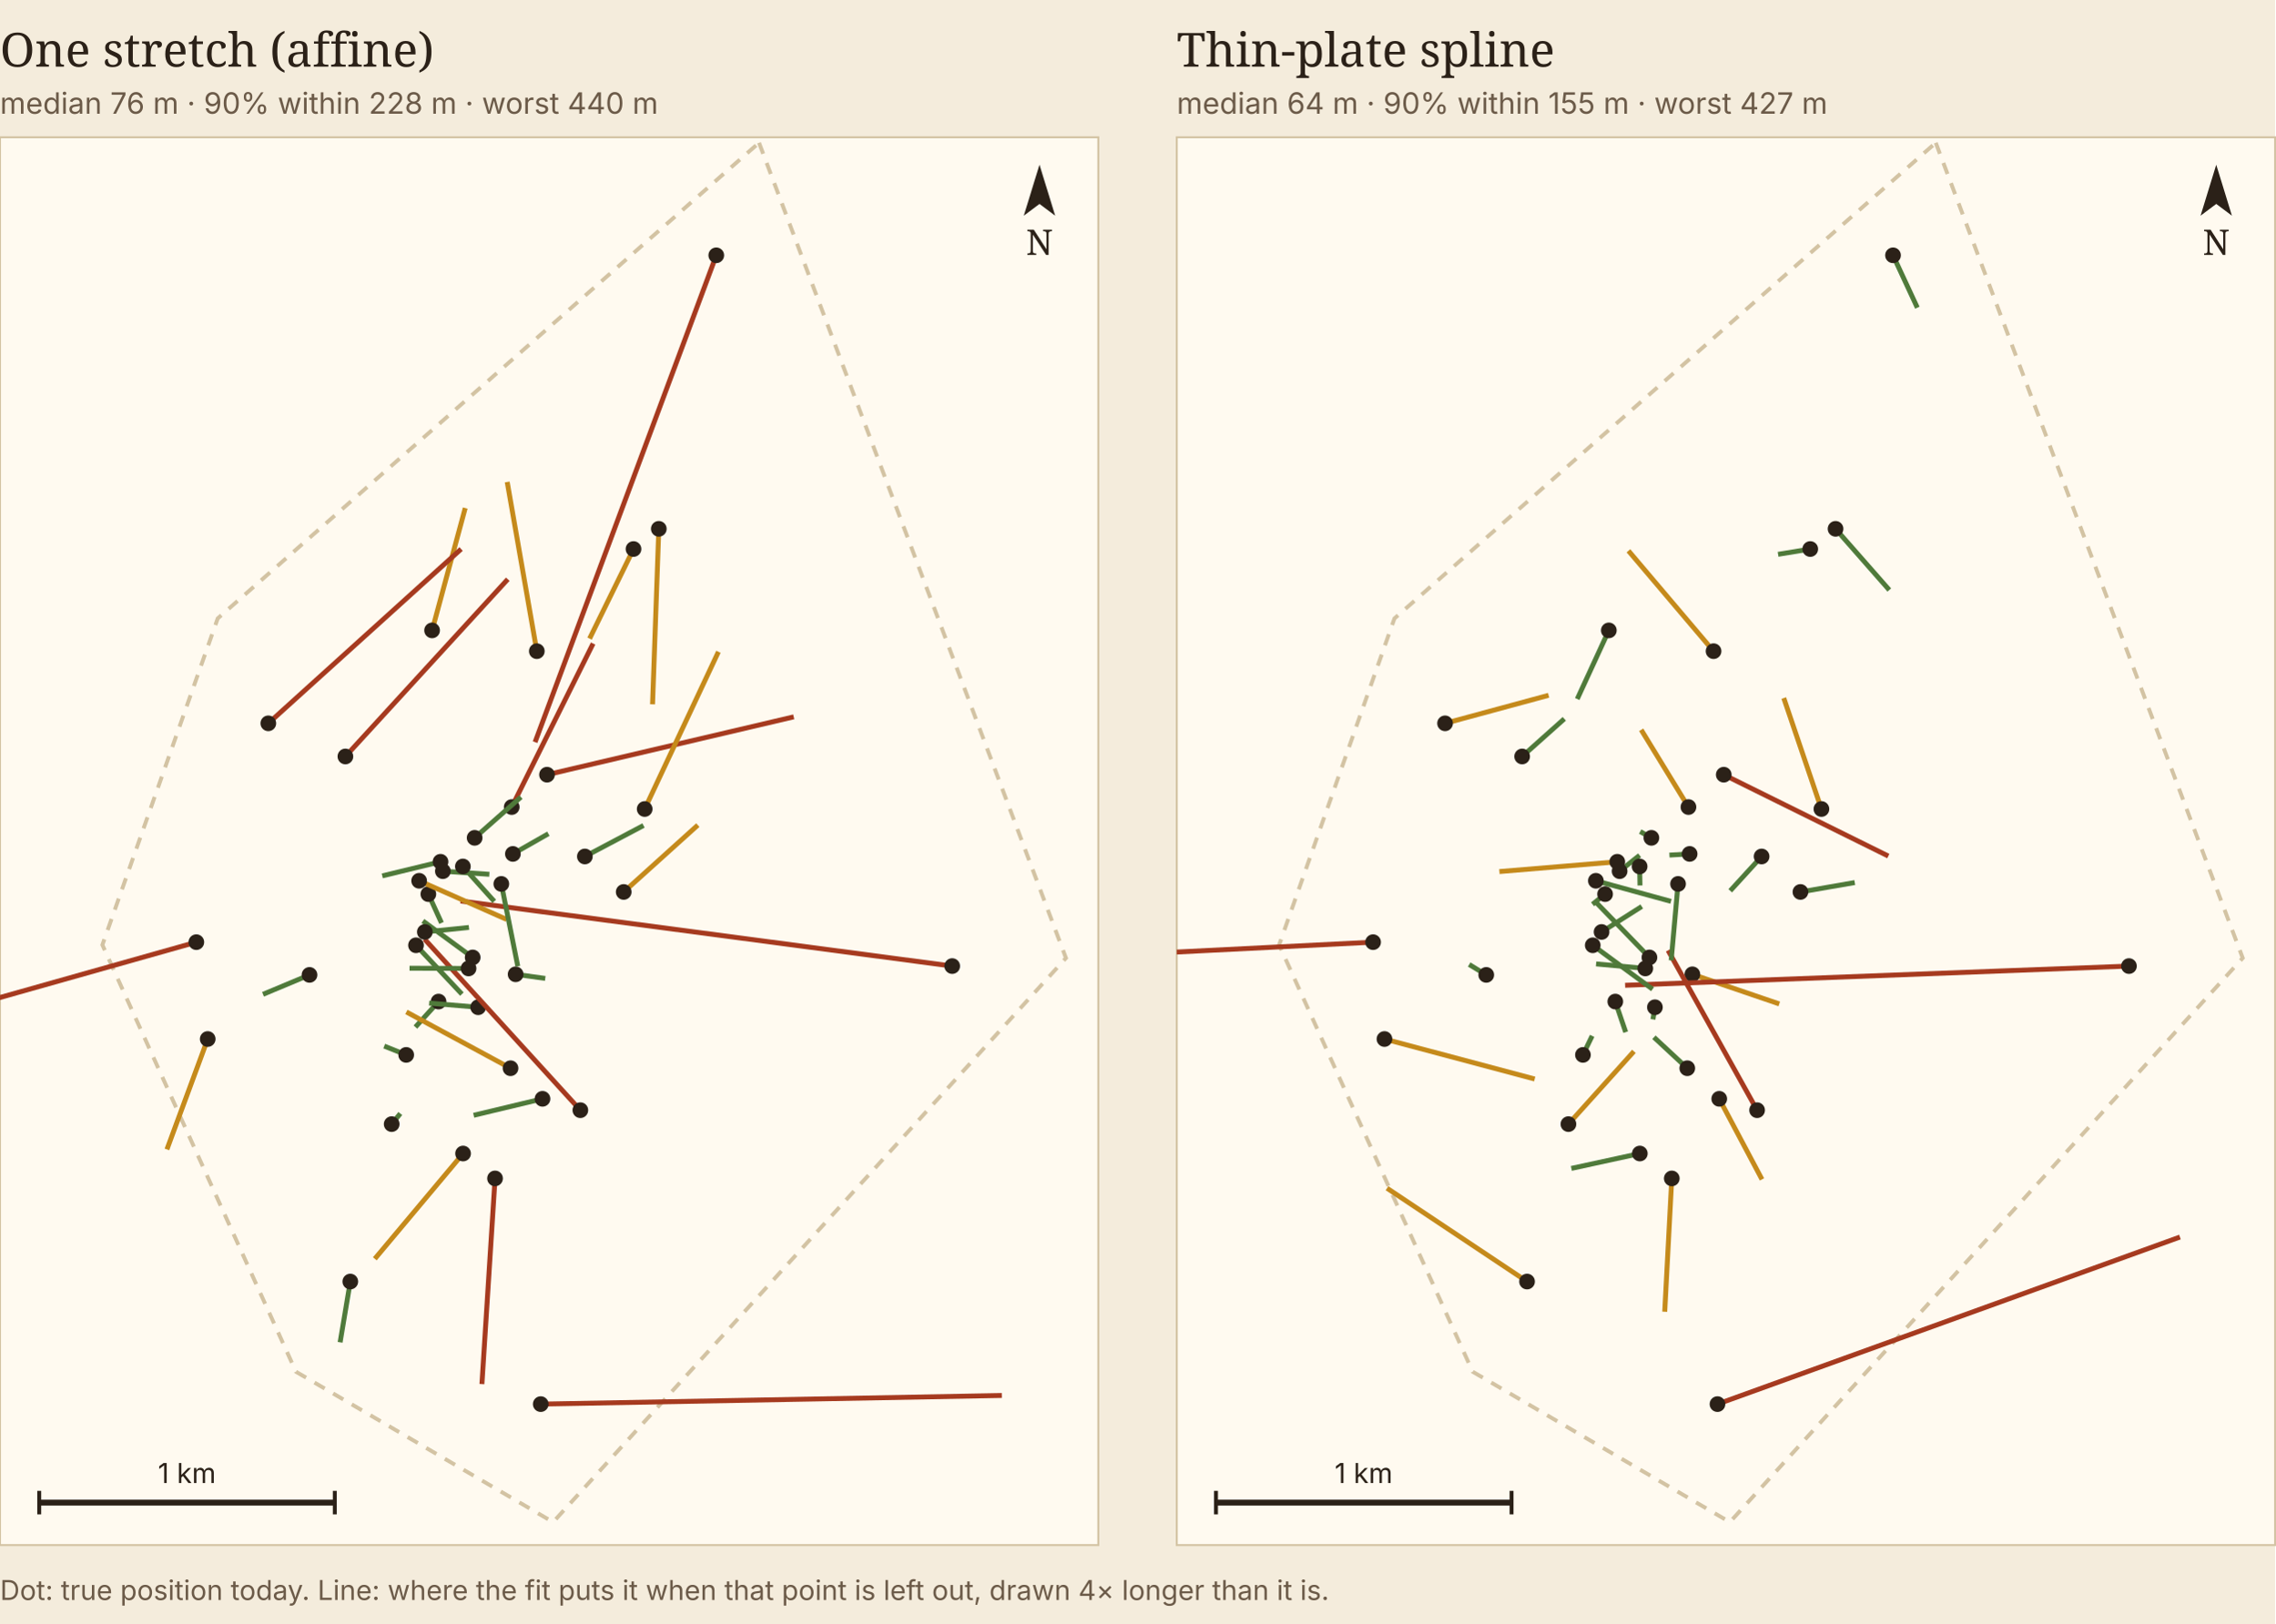
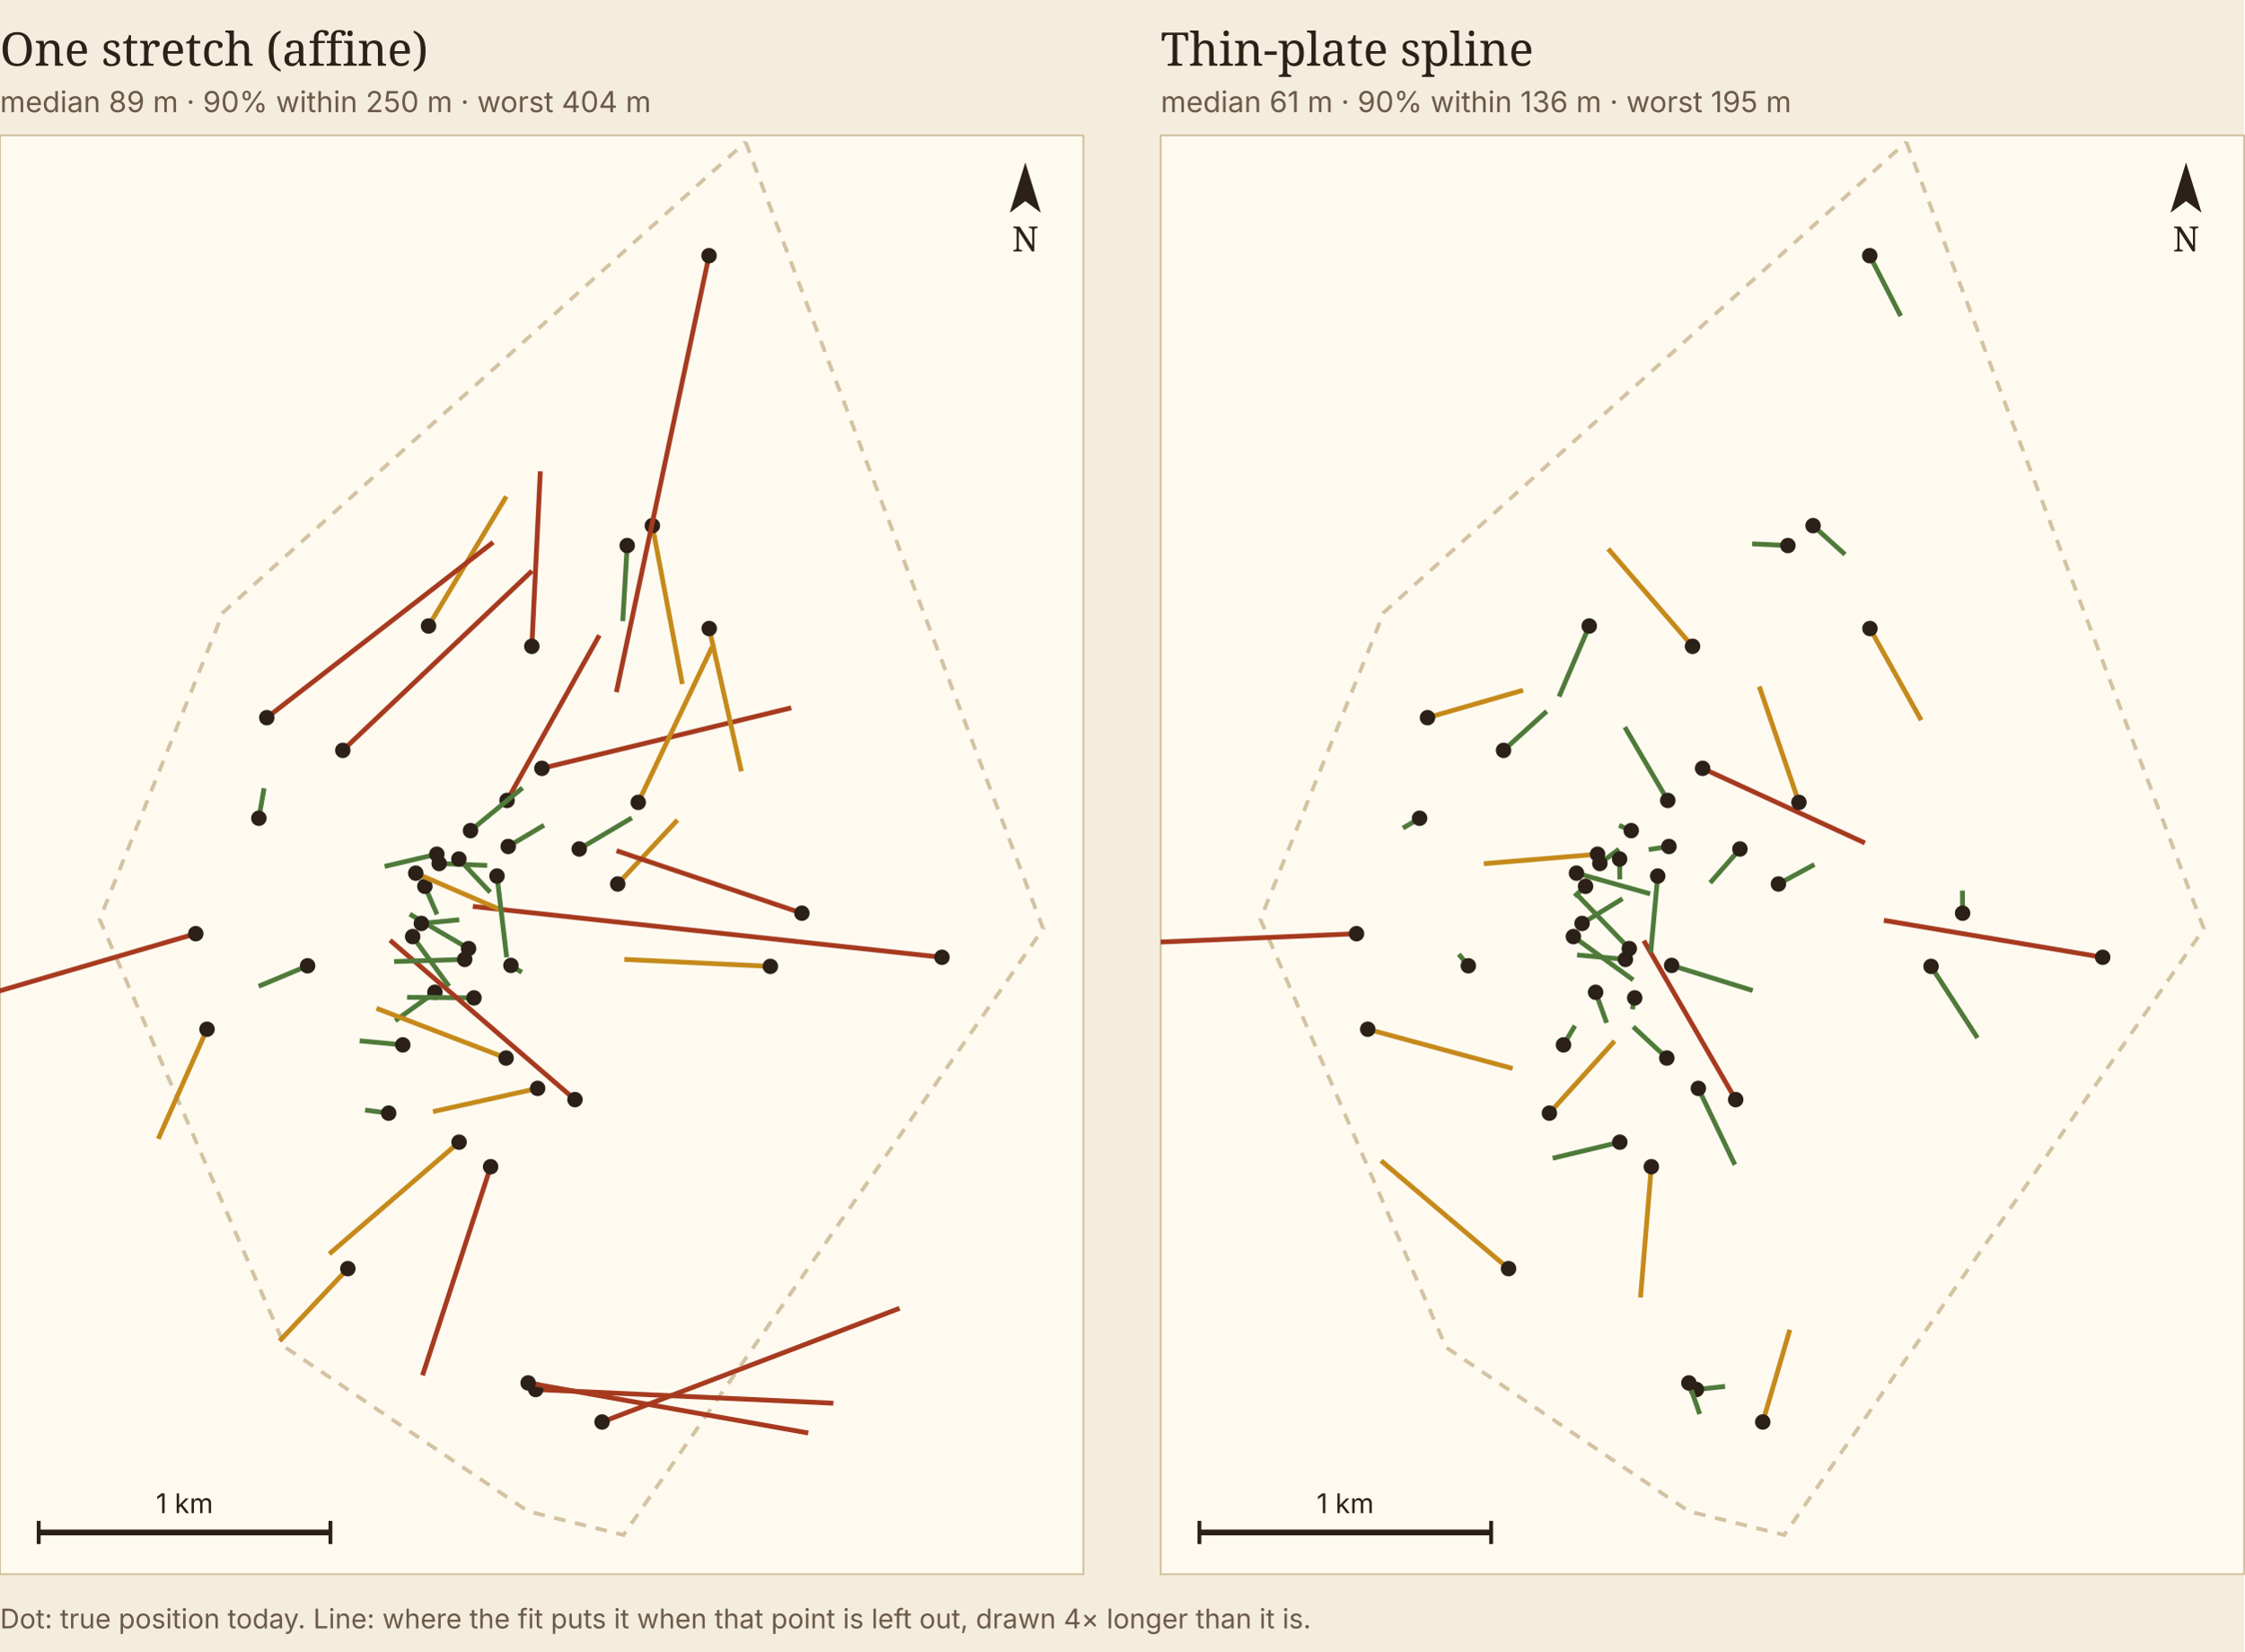
- <svg xmlns="http://www.w3.org/2000/svg" viewBox="0 0 1160 828" width="1160" height="828" font-family="Inter, system-ui, sans-serif" role="img">
-   <rect width="1160" height="828.337" fill="#f4ecdc" />
+ <svg xmlns="http://www.w3.org/2000/svg" viewBox="0 0 1160 854" width="1160" height="854" font-family="Inter, system-ui, sans-serif" role="img">
+   <rect width="1160" height="854.415" fill="#f4ecdc" />
  <clipPath id="c0">
-     <rect x="0" y="70" width="560" height="718" />
+     <rect x="0" y="70" width="560" height="744" />
  </clipPath>
-   <rect x="0" y="70" width="560" height="718" fill="#fffaf0" stroke="#d3c3a3" />
+   <rect x="0" y="70" width="560" height="744" fill="#fffaf0" stroke="#d3c3a3" />
  <g clip-path="url(#c0)">
-     <path d="M387.0,72.8 L543.5,488.6 L282.0,776.3 L150.9,699.6 L52.2,481.9 L111.0,315.4 L387.0,72.8" fill="none" stroke="#d3c3a3" stroke-width="2" stroke-dasharray="6 5" />
-     <line x1="262.9" y1="496.9" x2="278.0" y2="499.0" stroke="#4f7a3a" stroke-width="2.5" />
-     <circle cx="262.9" cy="496.9" r="4" fill="#2b2118" />
-     <line x1="220.3" y1="321.5" x2="237.2" y2="259.1" stroke="#c58a1b" stroke-width="2.5" />
-     <circle cx="220.3" cy="321.5" r="4" fill="#2b2118" />
-     <line x1="100.1" y1="480.5" x2="-74.7" y2="529.8" stroke="#a63a1f" stroke-width="2.5" />
-     <circle cx="100.1" cy="480.5" r="4" fill="#2b2118" />
-     <line x1="223.6" y1="510.8" x2="211.8" y2="523.8" stroke="#4f7a3a" stroke-width="2.5" />
-     <circle cx="223.6" cy="510.8" r="4" fill="#2b2118" />
-     <line x1="252.4" y1="601.0" x2="245.7" y2="705.9" stroke="#a63a1f" stroke-width="2.5" />
-     <circle cx="252.4" cy="601.0" r="4" fill="#2b2118" />
-     <line x1="485.5" y1="492.7" x2="234.8" y2="459.5" stroke="#a63a1f" stroke-width="2.5" />
-     <circle cx="485.5" cy="492.7" r="4" fill="#2b2118" />
-     <line x1="136.8" y1="368.9" x2="235.1" y2="280.0" stroke="#a63a1f" stroke-width="2.5" />
-     <circle cx="136.8" cy="368.9" r="4" fill="#2b2118" />
-     <line x1="278.9" y1="395.1" x2="404.7" y2="365.6" stroke="#a63a1f" stroke-width="2.5" />
-     <circle cx="278.9" cy="395.1" r="4" fill="#2b2118" />
-     <line x1="260.9" y1="411.6" x2="302.4" y2="328.2" stroke="#a63a1f" stroke-width="2.5" />
-     <circle cx="260.9" cy="411.6" r="4" fill="#2b2118" />
-     <line x1="176.1" y1="385.8" x2="258.9" y2="295.4" stroke="#a63a1f" stroke-width="2.5" />
-     <circle cx="176.1" cy="385.8" r="4" fill="#2b2118" />
-     <line x1="105.9" y1="529.9" x2="85.1" y2="586.2" stroke="#c58a1b" stroke-width="2.5" />
-     <circle cx="105.9" cy="529.9" r="4" fill="#2b2118" />
-     <line x1="318.0" y1="454.9" x2="355.8" y2="420.8" stroke="#c58a1b" stroke-width="2.5" />
-     <circle cx="318.0" cy="454.9" r="4" fill="#2b2118" />
-     <line x1="298.2" y1="436.8" x2="328.1" y2="421.0" stroke="#4f7a3a" stroke-width="2.5" />
-     <circle cx="298.2" cy="436.8" r="4" fill="#2b2118" />
-     <line x1="218.4" y1="456.0" x2="225.1" y2="470.7" stroke="#4f7a3a" stroke-width="2.5" />
-     <circle cx="218.4" cy="456.0" r="4" fill="#2b2118" />
-     <line x1="275.7" y1="716.1" x2="510.8" y2="711.7" stroke="#a63a1f" stroke-width="2.5" />
-     <circle cx="275.7" cy="716.1" r="4" fill="#2b2118" />
-     <line x1="323.0" y1="280.0" x2="300.6" y2="325.7" stroke="#c58a1b" stroke-width="2.5" />
-     <circle cx="323.0" cy="280.0" r="4" fill="#2b2118" />
-     <line x1="335.9" y1="269.7" x2="332.7" y2="359.2" stroke="#c58a1b" stroke-width="2.5" />
-     <circle cx="335.9" cy="269.7" r="4" fill="#2b2118" />
-     <line x1="243.8" y1="513.7" x2="218.8" y2="511.6" stroke="#4f7a3a" stroke-width="2.5" />
-     <circle cx="243.8" cy="513.7" r="4" fill="#2b2118" />
-     <line x1="273.7" y1="332.1" x2="258.6" y2="245.8" stroke="#c58a1b" stroke-width="2.5" />
-     <circle cx="273.7" cy="332.1" r="4" fill="#2b2118" />
-     <line x1="207.1" y1="538.0" x2="195.9" y2="533.5" stroke="#4f7a3a" stroke-width="2.5" />
-     <circle cx="207.1" cy="538.0" r="4" fill="#2b2118" />
-     <line x1="225.8" y1="444.3" x2="249.5" y2="445.9" stroke="#4f7a3a" stroke-width="2.5" />
-     <circle cx="225.8" cy="444.3" r="4" fill="#2b2118" />
-     <line x1="224.6" y1="439.5" x2="194.9" y2="446.7" stroke="#4f7a3a" stroke-width="2.5" />
-     <circle cx="224.6" cy="439.5" r="4" fill="#2b2118" />
-     <line x1="213.7" y1="449.2" x2="258.3" y2="468.9" stroke="#c58a1b" stroke-width="2.5" />
-     <circle cx="213.7" cy="449.2" r="4" fill="#2b2118" />
-     <line x1="157.8" y1="497.2" x2="134.1" y2="507.1" stroke="#4f7a3a" stroke-width="2.5" />
-     <circle cx="157.8" cy="497.2" r="4" fill="#2b2118" />
-     <line x1="328.7" y1="412.6" x2="366.3" y2="332.4" stroke="#c58a1b" stroke-width="2.5" />
-     <circle cx="328.7" cy="412.6" r="4" fill="#2b2118" />
-     <line x1="295.9" y1="566.2" x2="216.5" y2="479.0" stroke="#a63a1f" stroke-width="2.5" />
-     <circle cx="295.9" cy="566.2" r="4" fill="#2b2118" />
-     <line x1="276.6" y1="560.4" x2="241.5" y2="568.8" stroke="#4f7a3a" stroke-width="2.5" />
-     <circle cx="276.6" cy="560.4" r="4" fill="#2b2118" />
-     <line x1="365.2" y1="130.2" x2="272.8" y2="378.5" stroke="#a63a1f" stroke-width="2.5" />
-     <circle cx="365.2" cy="130.2" r="4" fill="#2b2118" />
-     <line x1="178.6" y1="653.6" x2="173.4" y2="684.6" stroke="#4f7a3a" stroke-width="2.5" />
-     <circle cx="178.6" cy="653.6" r="4" fill="#2b2118" />
-     <line x1="236.1" y1="588.3" x2="191.1" y2="642.0" stroke="#c58a1b" stroke-width="2.5" />
-     <circle cx="236.1" cy="588.3" r="4" fill="#2b2118" />
-     <line x1="199.7" y1="573.3" x2="204.1" y2="567.9" stroke="#4f7a3a" stroke-width="2.5" />
-     <circle cx="199.7" cy="573.3" r="4" fill="#2b2118" />
-     <line x1="260.3" y1="544.8" x2="207.2" y2="516.1" stroke="#c58a1b" stroke-width="2.5" />
-     <circle cx="260.3" cy="544.8" r="4" fill="#2b2118" />
-     <line x1="261.5" y1="435.5" x2="279.6" y2="425.2" stroke="#4f7a3a" stroke-width="2.5" />
-     <circle cx="261.5" cy="435.5" r="4" fill="#2b2118" />
-     <line x1="255.6" y1="450.8" x2="264.0" y2="492.8" stroke="#4f7a3a" stroke-width="2.5" />
-     <circle cx="255.6" cy="450.8" r="4" fill="#2b2118" />
-     <line x1="242.0" y1="427.3" x2="265.6" y2="406.5" stroke="#4f7a3a" stroke-width="2.5" />
-     <circle cx="242.0" cy="427.3" r="4" fill="#2b2118" />
-     <line x1="236.0" y1="441.9" x2="252.0" y2="459.7" stroke="#4f7a3a" stroke-width="2.5" />
-     <circle cx="236.0" cy="441.9" r="4" fill="#2b2118" />
-     <line x1="241.0" y1="488.3" x2="215.6" y2="469.7" stroke="#4f7a3a" stroke-width="2.5" />
-     <circle cx="241.0" cy="488.3" r="4" fill="#2b2118" />
-     <line x1="238.9" y1="493.9" x2="208.8" y2="493.8" stroke="#4f7a3a" stroke-width="2.5" />
-     <circle cx="238.9" cy="493.9" r="4" fill="#2b2118" />
-     <line x1="216.6" y1="475.3" x2="239.1" y2="473.0" stroke="#4f7a3a" stroke-width="2.5" />
-     <circle cx="216.6" cy="475.3" r="4" fill="#2b2118" />
-     <line x1="212.1" y1="482.1" x2="235.5" y2="507.0" stroke="#4f7a3a" stroke-width="2.5" />
-     <circle cx="212.1" cy="482.1" r="4" fill="#2b2118" />
+     <path d="M385.4,73.4 L539.2,480.2 L322.3,793.7 L273.0,781.5 L147.5,696.7 L51.5,475.4 L115.3,316.7 L385.4,73.4" fill="none" stroke="#d3c3a3" stroke-width="2" stroke-dasharray="6 5" />
+     <line x1="264.1" y1="499.2" x2="269.7" y2="502.8" stroke="#4f7a3a" stroke-width="2.5" />
+     <circle cx="264.1" cy="499.2" r="4" fill="#2b2118" />
+     <line x1="221.5" y1="323.7" x2="261.7" y2="256.7" stroke="#c58a1b" stroke-width="2.5" />
+     <circle cx="221.5" cy="323.7" r="4" fill="#2b2118" />
+     <line x1="101.2" y1="482.8" x2="-56.2" y2="528.7" stroke="#a63a1f" stroke-width="2.5" />
+     <circle cx="101.2" cy="482.8" r="4" fill="#2b2118" />
+     <line x1="224.8" y1="513.1" x2="204.3" y2="527.8" stroke="#4f7a3a" stroke-width="2.5" />
+     <circle cx="224.8" cy="513.1" r="4" fill="#2b2118" />
+     <line x1="253.6" y1="603.3" x2="218.4" y2="711.2" stroke="#a63a1f" stroke-width="2.5" />
+     <circle cx="253.6" cy="603.3" r="4" fill="#2b2118" />
+     <line x1="486.9" y1="495.0" x2="244.4" y2="468.7" stroke="#a63a1f" stroke-width="2.5" />
+     <circle cx="486.9" cy="495.0" r="4" fill="#2b2118" />
+     <line x1="137.9" y1="371.1" x2="254.9" y2="280.4" stroke="#a63a1f" stroke-width="2.5" />
+     <circle cx="137.9" cy="371.1" r="4" fill="#2b2118" />
+     <line x1="280.1" y1="397.3" x2="409.0" y2="366.0" stroke="#a63a1f" stroke-width="2.5" />
+     <circle cx="280.1" cy="397.3" r="4" fill="#2b2118" />
+     <line x1="262.1" y1="413.9" x2="309.8" y2="328.5" stroke="#a63a1f" stroke-width="2.5" />
+     <circle cx="262.1" cy="413.9" r="4" fill="#2b2118" />
+     <line x1="177.2" y1="388.0" x2="275.0" y2="295.2" stroke="#a63a1f" stroke-width="2.5" />
+     <circle cx="177.2" cy="388.0" r="4" fill="#2b2118" />
+     <line x1="107.0" y1="532.2" x2="81.8" y2="588.9" stroke="#c58a1b" stroke-width="2.5" />
+     <circle cx="107.0" cy="532.2" r="4" fill="#2b2118" />
+     <line x1="319.3" y1="457.1" x2="350.2" y2="424.0" stroke="#c58a1b" stroke-width="2.5" />
+     <circle cx="319.3" cy="457.1" r="4" fill="#2b2118" />
+     <line x1="299.4" y1="439.0" x2="326.6" y2="422.9" stroke="#4f7a3a" stroke-width="2.5" />
+     <circle cx="299.4" cy="439.0" r="4" fill="#2b2118" />
+     <line x1="219.6" y1="458.3" x2="225.9" y2="472.8" stroke="#4f7a3a" stroke-width="2.5" />
+     <circle cx="219.6" cy="458.3" r="4" fill="#2b2118" />
+     <line x1="276.9" y1="718.5" x2="430.8" y2="725.6" stroke="#a63a1f" stroke-width="2.5" />
+     <circle cx="276.9" cy="718.5" r="4" fill="#2b2118" />
+     <line x1="324.2" y1="282.1" x2="321.9" y2="321.2" stroke="#4f7a3a" stroke-width="2.5" />
+     <circle cx="324.2" cy="282.1" r="4" fill="#2b2118" />
+     <line x1="337.2" y1="271.8" x2="352.7" y2="353.7" stroke="#c58a1b" stroke-width="2.5" />
+     <circle cx="337.2" cy="271.8" r="4" fill="#2b2118" />
+     <line x1="245.0" y1="516.0" x2="210.4" y2="515.7" stroke="#4f7a3a" stroke-width="2.5" />
+     <circle cx="245.0" cy="516.0" r="4" fill="#2b2118" />
+     <line x1="274.9" y1="334.2" x2="279.3" y2="243.7" stroke="#a63a1f" stroke-width="2.5" />
+     <circle cx="274.9" cy="334.2" r="4" fill="#2b2118" />
+     <line x1="208.2" y1="540.3" x2="185.9" y2="538.2" stroke="#4f7a3a" stroke-width="2.5" />
+     <circle cx="208.2" cy="540.3" r="4" fill="#2b2118" />
+     <line x1="227.0" y1="446.5" x2="251.8" y2="447.5" stroke="#4f7a3a" stroke-width="2.5" />
+     <circle cx="227.0" cy="446.5" r="4" fill="#2b2118" />
+     <line x1="225.8" y1="441.7" x2="198.8" y2="448.0" stroke="#4f7a3a" stroke-width="2.5" />
+     <circle cx="225.8" cy="441.7" r="4" fill="#2b2118" />
+     <line x1="214.9" y1="451.5" x2="259.6" y2="470.8" stroke="#c58a1b" stroke-width="2.5" />
+     <circle cx="214.9" cy="451.5" r="4" fill="#2b2118" />
+     <line x1="159.0" y1="499.4" x2="133.7" y2="510.0" stroke="#4f7a3a" stroke-width="2.5" />
+     <circle cx="159.0" cy="499.4" r="4" fill="#2b2118" />
+     <line x1="329.9" y1="414.9" x2="368.1" y2="334.5" stroke="#c58a1b" stroke-width="2.5" />
+     <circle cx="329.9" cy="414.9" r="4" fill="#2b2118" />
+     <line x1="297.2" y1="568.6" x2="201.6" y2="486.2" stroke="#a63a1f" stroke-width="2.5" />
+     <circle cx="297.2" cy="568.6" r="4" fill="#2b2118" />
+     <line x1="277.9" y1="562.8" x2="223.8" y2="574.8" stroke="#c58a1b" stroke-width="2.5" />
+     <circle cx="277.9" cy="562.8" r="4" fill="#2b2118" />
+     <line x1="366.5" y1="132.2" x2="318.6" y2="357.9" stroke="#a63a1f" stroke-width="2.5" />
+     <circle cx="366.5" cy="132.2" r="4" fill="#2b2118" />
+     <line x1="179.8" y1="656.0" x2="144.5" y2="693.4" stroke="#c58a1b" stroke-width="2.5" />
+     <circle cx="179.8" cy="656.0" r="4" fill="#2b2118" />
+     <line x1="237.3" y1="590.6" x2="170.2" y2="648.4" stroke="#c58a1b" stroke-width="2.5" />
+     <circle cx="237.3" cy="590.6" r="4" fill="#2b2118" />
+     <line x1="200.9" y1="575.6" x2="188.7" y2="574.0" stroke="#4f7a3a" stroke-width="2.5" />
+     <circle cx="200.9" cy="575.6" r="4" fill="#2b2118" />
+     <line x1="261.6" y1="547.1" x2="194.6" y2="521.4" stroke="#c58a1b" stroke-width="2.5" />
+     <circle cx="261.6" cy="547.1" r="4" fill="#2b2118" />
+     <line x1="262.7" y1="437.7" x2="281.2" y2="426.7" stroke="#4f7a3a" stroke-width="2.5" />
+     <circle cx="262.7" cy="437.7" r="4" fill="#2b2118" />
+     <line x1="256.9" y1="453.0" x2="261.9" y2="495.0" stroke="#4f7a3a" stroke-width="2.5" />
+     <circle cx="256.9" cy="453.0" r="4" fill="#2b2118" />
+     <line x1="243.2" y1="429.5" x2="270.1" y2="407.4" stroke="#4f7a3a" stroke-width="2.5" />
+     <circle cx="243.2" cy="429.5" r="4" fill="#2b2118" />
+     <line x1="237.2" y1="444.2" x2="253.4" y2="461.4" stroke="#4f7a3a" stroke-width="2.5" />
+     <circle cx="237.2" cy="444.2" r="4" fill="#2b2118" />
+     <line x1="242.2" y1="490.5" x2="211.8" y2="472.7" stroke="#4f7a3a" stroke-width="2.5" />
+     <circle cx="242.2" cy="490.5" r="4" fill="#2b2118" />
+     <line x1="240.2" y1="496.1" x2="203.7" y2="497.2" stroke="#4f7a3a" stroke-width="2.5" />
+     <circle cx="240.2" cy="496.1" r="4" fill="#2b2118" />
+     <line x1="217.8" y1="477.5" x2="237.4" y2="475.6" stroke="#4f7a3a" stroke-width="2.5" />
+     <circle cx="217.8" cy="477.5" r="4" fill="#2b2118" />
+     <line x1="213.3" y1="484.3" x2="232.1" y2="510.0" stroke="#4f7a3a" stroke-width="2.5" />
+     <circle cx="213.3" cy="484.3" r="4" fill="#2b2118" />
+     <line x1="414.5" y1="472.2" x2="318.7" y2="439.9" stroke="#a63a1f" stroke-width="2.5" />
+     <circle cx="414.5" cy="472.2" r="4" fill="#2b2118" />
+     <line x1="398.2" y1="499.7" x2="322.7" y2="496.1" stroke="#c58a1b" stroke-width="2.5" />
+     <circle cx="398.2" cy="499.7" r="4" fill="#2b2118" />
+     <line x1="273.0" y1="715.1" x2="417.8" y2="741.0" stroke="#a63a1f" stroke-width="2.5" />
+     <circle cx="273.0" cy="715.1" r="4" fill="#2b2118" />
+     <line x1="311.2" y1="735.3" x2="465.0" y2="676.5" stroke="#a63a1f" stroke-width="2.5" />
+     <circle cx="311.2" cy="735.3" r="4" fill="#2b2118" />
+     <line x1="133.8" y1="423.1" x2="136.5" y2="407.6" stroke="#4f7a3a" stroke-width="2.5" />
+     <circle cx="133.8" cy="423.1" r="4" fill="#2b2118" />
+     <line x1="366.6" y1="325.0" x2="383.2" y2="398.8" stroke="#c58a1b" stroke-width="2.5" />
+     <circle cx="366.6" cy="325.0" r="4" fill="#2b2118" />
  </g>
  <text x="0" y="34" font-family="EB Garamond, Iowan Old Style, Georgia, serif" font-size="24" fill="#2b2118">One stretch (affine)</text>
-   <text x="0" y="58" font-size="15" fill="#6b5a48">median 76 m · 90% within 228 m · worst 440 m</text>
-   <line x1="20.0" y1="766.337" x2="170.7" y2="766.337" stroke="#2b2118" stroke-width="3" />
-   <line x1="20.0" y1="760.337" x2="20.0" y2="772.337" stroke="#2b2118" stroke-width="2" />
-   <line x1="170.7" y1="760.337" x2="170.7" y2="772.337" stroke="#2b2118" stroke-width="2" />
-   <text x="95.3" y="756.337" font-size="14" fill="#2b2118" text-anchor="middle">1 km</text>
+   <text x="0" y="58" font-size="15" fill="#6b5a48">median 89 m · 90% within 250 m · worst 404 m</text>
+   <line x1="20.0" y1="792.415" x2="170.8" y2="792.415" stroke="#2b2118" stroke-width="3" />
+   <line x1="20.0" y1="786.415" x2="20.0" y2="798.415" stroke="#2b2118" stroke-width="2" />
+   <line x1="170.8" y1="786.415" x2="170.8" y2="798.415" stroke="#2b2118" stroke-width="2" />
+   <text x="95.4" y="782.415" font-size="14" fill="#2b2118" text-anchor="middle">1 km</text>
  <path d="M530.0,84 L522.0,110 L530.0,104 L538.0,110 Z" fill="#2b2118" />
  <text x="530.0" y="130" font-family="EB Garamond, Iowan Old Style, Georgia, serif" font-size="18" text-anchor="middle" fill="#2b2118">N</text>
  <clipPath id="c1">
-     <rect x="600" y="70" width="560" height="718" />
+     <rect x="600" y="70" width="560" height="744" />
  </clipPath>
-   <rect x="600" y="70" width="560" height="718" fill="#fffaf0" stroke="#d3c3a3" />
+   <rect x="600" y="70" width="560" height="744" fill="#fffaf0" stroke="#d3c3a3" />
  <g clip-path="url(#c1)">
-     <path d="M987.0,72.8 L1143.5,488.6 L882.0,776.3 L750.9,699.6 L652.2,481.9 L711.0,315.4 L987.0,72.8" fill="none" stroke="#d3c3a3" stroke-width="2" stroke-dasharray="6 5" />
-     <line x1="862.9" y1="496.9" x2="907.2" y2="512.0" stroke="#c58a1b" stroke-width="2.5" />
-     <circle cx="862.9" cy="496.9" r="4" fill="#2b2118" />
-     <line x1="820.3" y1="321.5" x2="804.2" y2="356.5" stroke="#4f7a3a" stroke-width="2.5" />
-     <circle cx="820.3" cy="321.5" r="4" fill="#2b2118" />
-     <line x1="700.1" y1="480.5" x2="567.0" y2="487.2" stroke="#a63a1f" stroke-width="2.5" />
-     <circle cx="700.1" cy="480.5" r="4" fill="#2b2118" />
-     <line x1="823.6" y1="510.8" x2="828.9" y2="526.4" stroke="#4f7a3a" stroke-width="2.5" />
-     <circle cx="823.6" cy="510.8" r="4" fill="#2b2118" />
-     <line x1="852.4" y1="601.0" x2="848.8" y2="669.0" stroke="#c58a1b" stroke-width="2.5" />
-     <circle cx="852.4" cy="601.0" r="4" fill="#2b2118" />
-     <line x1="1085.5" y1="492.7" x2="828.6" y2="502.5" stroke="#a63a1f" stroke-width="2.5" />
-     <circle cx="1085.5" cy="492.7" r="4" fill="#2b2118" />
-     <line x1="736.8" y1="368.9" x2="789.6" y2="354.6" stroke="#c58a1b" stroke-width="2.5" />
-     <circle cx="736.8" cy="368.9" r="4" fill="#2b2118" />
-     <line x1="878.9" y1="395.1" x2="962.8" y2="436.6" stroke="#a63a1f" stroke-width="2.5" />
-     <circle cx="878.9" cy="395.1" r="4" fill="#2b2118" />
-     <line x1="860.9" y1="411.6" x2="836.8" y2="372.2" stroke="#c58a1b" stroke-width="2.5" />
-     <circle cx="860.9" cy="411.6" r="4" fill="#2b2118" />
-     <line x1="776.1" y1="385.8" x2="797.6" y2="366.6" stroke="#4f7a3a" stroke-width="2.5" />
-     <circle cx="776.1" cy="385.8" r="4" fill="#2b2118" />
-     <line x1="705.9" y1="529.9" x2="782.5" y2="550.3" stroke="#c58a1b" stroke-width="2.5" />
-     <circle cx="705.9" cy="529.9" r="4" fill="#2b2118" />
-     <line x1="918.0" y1="454.9" x2="945.7" y2="450.1" stroke="#4f7a3a" stroke-width="2.5" />
-     <circle cx="918.0" cy="454.9" r="4" fill="#2b2118" />
-     <line x1="898.2" y1="436.8" x2="882.2" y2="454.3" stroke="#4f7a3a" stroke-width="2.5" />
-     <circle cx="898.2" cy="436.8" r="4" fill="#2b2118" />
-     <line x1="818.4" y1="456.0" x2="812.0" y2="461.2" stroke="#4f7a3a" stroke-width="2.5" />
-     <circle cx="818.4" cy="456.0" r="4" fill="#2b2118" />
-     <line x1="875.7" y1="716.1" x2="1111.5" y2="630.9" stroke="#a63a1f" stroke-width="2.5" />
-     <circle cx="875.7" cy="716.1" r="4" fill="#2b2118" />
-     <line x1="923.0" y1="280.0" x2="906.6" y2="282.7" stroke="#4f7a3a" stroke-width="2.5" />
-     <circle cx="923.0" cy="280.0" r="4" fill="#2b2118" />
-     <line x1="935.9" y1="269.7" x2="963.3" y2="300.9" stroke="#4f7a3a" stroke-width="2.5" />
-     <circle cx="935.9" cy="269.7" r="4" fill="#2b2118" />
-     <line x1="843.8" y1="513.7" x2="842.8" y2="519.9" stroke="#4f7a3a" stroke-width="2.5" />
-     <circle cx="843.8" cy="513.7" r="4" fill="#2b2118" />
-     <line x1="873.7" y1="332.1" x2="830.3" y2="280.9" stroke="#c58a1b" stroke-width="2.5" />
-     <circle cx="873.7" cy="332.1" r="4" fill="#2b2118" />
-     <line x1="807.1" y1="538.0" x2="811.8" y2="528.3" stroke="#4f7a3a" stroke-width="2.5" />
-     <circle cx="807.1" cy="538.0" r="4" fill="#2b2118" />
-     <line x1="825.8" y1="444.3" x2="836.0" y2="436.2" stroke="#4f7a3a" stroke-width="2.5" />
-     <circle cx="825.8" cy="444.3" r="4" fill="#2b2118" />
-     <line x1="824.6" y1="439.5" x2="764.5" y2="444.5" stroke="#c58a1b" stroke-width="2.5" />
-     <circle cx="824.6" cy="439.5" r="4" fill="#2b2118" />
-     <line x1="813.7" y1="449.2" x2="852.0" y2="459.7" stroke="#4f7a3a" stroke-width="2.5" />
-     <circle cx="813.7" cy="449.2" r="4" fill="#2b2118" />
-     <line x1="757.8" y1="497.2" x2="749.1" y2="491.9" stroke="#4f7a3a" stroke-width="2.5" />
-     <circle cx="757.8" cy="497.2" r="4" fill="#2b2118" />
-     <line x1="928.7" y1="412.6" x2="909.5" y2="356.0" stroke="#c58a1b" stroke-width="2.5" />
-     <circle cx="928.7" cy="412.6" r="4" fill="#2b2118" />
-     <line x1="895.9" y1="566.2" x2="850.5" y2="484.7" stroke="#a63a1f" stroke-width="2.5" />
-     <circle cx="895.9" cy="566.2" r="4" fill="#2b2118" />
-     <line x1="876.6" y1="560.4" x2="898.4" y2="601.5" stroke="#c58a1b" stroke-width="2.5" />
-     <circle cx="876.6" cy="560.4" r="4" fill="#2b2118" />
-     <line x1="965.2" y1="130.2" x2="977.6" y2="156.9" stroke="#4f7a3a" stroke-width="2.5" />
-     <circle cx="965.2" cy="130.2" r="4" fill="#2b2118" />
-     <line x1="778.6" y1="653.6" x2="707.2" y2="606.0" stroke="#c58a1b" stroke-width="2.5" />
-     <circle cx="778.6" cy="653.6" r="4" fill="#2b2118" />
-     <line x1="836.1" y1="588.3" x2="801.2" y2="595.9" stroke="#4f7a3a" stroke-width="2.5" />
-     <circle cx="836.1" cy="588.3" r="4" fill="#2b2118" />
-     <line x1="799.7" y1="573.3" x2="833.1" y2="536.2" stroke="#c58a1b" stroke-width="2.5" />
-     <circle cx="799.7" cy="573.3" r="4" fill="#2b2118" />
-     <line x1="860.3" y1="544.8" x2="843.3" y2="529.0" stroke="#4f7a3a" stroke-width="2.5" />
-     <circle cx="860.3" cy="544.8" r="4" fill="#2b2118" />
-     <line x1="861.5" y1="435.5" x2="851.2" y2="436.1" stroke="#4f7a3a" stroke-width="2.5" />
-     <circle cx="861.5" cy="435.5" r="4" fill="#2b2118" />
-     <line x1="855.6" y1="450.8" x2="852.1" y2="489.8" stroke="#4f7a3a" stroke-width="2.5" />
-     <circle cx="855.6" cy="450.8" r="4" fill="#2b2118" />
-     <line x1="842.0" y1="427.3" x2="836.3" y2="424.1" stroke="#4f7a3a" stroke-width="2.5" />
-     <circle cx="842.0" cy="427.3" r="4" fill="#2b2118" />
-     <line x1="836.0" y1="441.9" x2="836.2" y2="451.6" stroke="#4f7a3a" stroke-width="2.5" />
-     <circle cx="836.0" cy="441.9" r="4" fill="#2b2118" />
-     <line x1="841.0" y1="488.3" x2="813.6" y2="460.0" stroke="#4f7a3a" stroke-width="2.5" />
-     <circle cx="841.0" cy="488.3" r="4" fill="#2b2118" />
-     <line x1="838.9" y1="493.9" x2="813.8" y2="491.6" stroke="#4f7a3a" stroke-width="2.5" />
-     <circle cx="838.9" cy="493.9" r="4" fill="#2b2118" />
-     <line x1="816.6" y1="475.3" x2="837.1" y2="462.3" stroke="#4f7a3a" stroke-width="2.5" />
-     <circle cx="816.6" cy="475.3" r="4" fill="#2b2118" />
-     <line x1="812.1" y1="482.1" x2="842.6" y2="504.5" stroke="#4f7a3a" stroke-width="2.5" />
-     <circle cx="812.1" cy="482.1" r="4" fill="#2b2118" />
+     <path d="M985.4,73.4 L1139.2,480.2 L922.3,793.7 L873.0,781.5 L747.5,696.7 L651.5,475.4 L715.3,316.7 L985.4,73.4" fill="none" stroke="#d3c3a3" stroke-width="2" stroke-dasharray="6 5" />
+     <line x1="864.1" y1="499.2" x2="906.0" y2="512.2" stroke="#4f7a3a" stroke-width="2.5" />
+     <circle cx="864.1" cy="499.2" r="4" fill="#2b2118" />
+     <line x1="821.5" y1="323.7" x2="805.9" y2="360.2" stroke="#4f7a3a" stroke-width="2.5" />
+     <circle cx="821.5" cy="323.7" r="4" fill="#2b2118" />
+     <line x1="701.2" y1="482.8" x2="583.8" y2="487.8" stroke="#a63a1f" stroke-width="2.5" />
+     <circle cx="701.2" cy="482.8" r="4" fill="#2b2118" />
+     <line x1="824.8" y1="513.1" x2="830.5" y2="528.9" stroke="#4f7a3a" stroke-width="2.5" />
+     <circle cx="824.8" cy="513.1" r="4" fill="#2b2118" />
+     <line x1="853.6" y1="603.3" x2="848.0" y2="670.9" stroke="#c58a1b" stroke-width="2.5" />
+     <circle cx="853.6" cy="603.3" r="4" fill="#2b2118" />
+     <line x1="1086.9" y1="495.0" x2="973.8" y2="475.9" stroke="#a63a1f" stroke-width="2.5" />
+     <circle cx="1086.9" cy="495.0" r="4" fill="#2b2118" />
+     <line x1="737.9" y1="371.1" x2="787.3" y2="356.9" stroke="#c58a1b" stroke-width="2.5" />
+     <circle cx="737.9" cy="371.1" r="4" fill="#2b2118" />
+     <line x1="880.1" y1="397.3" x2="964.0" y2="435.9" stroke="#a63a1f" stroke-width="2.5" />
+     <circle cx="880.1" cy="397.3" r="4" fill="#2b2118" />
+     <line x1="862.1" y1="413.9" x2="839.9" y2="376.0" stroke="#4f7a3a" stroke-width="2.5" />
+     <circle cx="862.1" cy="413.9" r="4" fill="#2b2118" />
+     <line x1="777.2" y1="388.0" x2="799.5" y2="367.8" stroke="#4f7a3a" stroke-width="2.5" />
+     <circle cx="777.2" cy="388.0" r="4" fill="#2b2118" />
+     <line x1="707.0" y1="532.2" x2="781.9" y2="552.5" stroke="#c58a1b" stroke-width="2.5" />
+     <circle cx="707.0" cy="532.2" r="4" fill="#2b2118" />
+     <line x1="919.3" y1="457.1" x2="937.9" y2="447.0" stroke="#4f7a3a" stroke-width="2.5" />
+     <circle cx="919.3" cy="457.1" r="4" fill="#2b2118" />
+     <line x1="899.4" y1="439.0" x2="884.0" y2="456.5" stroke="#4f7a3a" stroke-width="2.5" />
+     <circle cx="899.4" cy="439.0" r="4" fill="#2b2118" />
+     <line x1="819.6" y1="458.3" x2="813.9" y2="463.5" stroke="#4f7a3a" stroke-width="2.5" />
+     <circle cx="819.6" cy="458.3" r="4" fill="#2b2118" />
+     <line x1="876.9" y1="718.5" x2="891.7" y2="716.9" stroke="#4f7a3a" stroke-width="2.5" />
+     <circle cx="876.9" cy="718.5" r="4" fill="#2b2118" />
+     <line x1="924.2" y1="282.1" x2="905.7" y2="281.2" stroke="#4f7a3a" stroke-width="2.5" />
+     <circle cx="924.2" cy="282.1" r="4" fill="#2b2118" />
+     <line x1="937.2" y1="271.8" x2="953.7" y2="286.7" stroke="#4f7a3a" stroke-width="2.5" />
+     <circle cx="937.2" cy="271.8" r="4" fill="#2b2118" />
+     <line x1="845.0" y1="516.0" x2="843.8" y2="521.9" stroke="#4f7a3a" stroke-width="2.5" />
+     <circle cx="845.0" cy="516.0" r="4" fill="#2b2118" />
+     <line x1="874.9" y1="334.2" x2="831.3" y2="283.8" stroke="#c58a1b" stroke-width="2.5" />
+     <circle cx="874.9" cy="334.2" r="4" fill="#2b2118" />
+     <line x1="808.2" y1="540.3" x2="814.1" y2="530.4" stroke="#4f7a3a" stroke-width="2.5" />
+     <circle cx="808.2" cy="540.3" r="4" fill="#2b2118" />
+     <line x1="827.0" y1="446.5" x2="836.9" y2="439.1" stroke="#4f7a3a" stroke-width="2.5" />
+     <circle cx="827.0" cy="446.5" r="4" fill="#2b2118" />
+     <line x1="825.8" y1="441.7" x2="767.0" y2="446.6" stroke="#c58a1b" stroke-width="2.5" />
+     <circle cx="825.8" cy="441.7" r="4" fill="#2b2118" />
+     <line x1="814.9" y1="451.5" x2="853.0" y2="462.2" stroke="#4f7a3a" stroke-width="2.5" />
+     <circle cx="814.9" cy="451.5" r="4" fill="#2b2118" />
+     <line x1="759.0" y1="499.4" x2="754.1" y2="493.4" stroke="#4f7a3a" stroke-width="2.5" />
+     <circle cx="759.0" cy="499.4" r="4" fill="#2b2118" />
+     <line x1="929.9" y1="414.9" x2="909.4" y2="355.0" stroke="#c58a1b" stroke-width="2.5" />
+     <circle cx="929.9" cy="414.9" r="4" fill="#2b2118" />
+     <line x1="897.2" y1="568.6" x2="849.7" y2="486.4" stroke="#a63a1f" stroke-width="2.5" />
+     <circle cx="897.2" cy="568.6" r="4" fill="#2b2118" />
+     <line x1="877.9" y1="562.8" x2="896.8" y2="602.3" stroke="#4f7a3a" stroke-width="2.5" />
+     <circle cx="877.9" cy="562.8" r="4" fill="#2b2118" />
+     <line x1="966.5" y1="132.2" x2="982.5" y2="163.4" stroke="#4f7a3a" stroke-width="2.5" />
+     <circle cx="966.5" cy="132.2" r="4" fill="#2b2118" />
+     <line x1="779.8" y1="656.0" x2="713.9" y2="600.2" stroke="#c58a1b" stroke-width="2.5" />
+     <circle cx="779.8" cy="656.0" r="4" fill="#2b2118" />
+     <line x1="837.3" y1="590.6" x2="802.6" y2="598.9" stroke="#4f7a3a" stroke-width="2.5" />
+     <circle cx="837.3" cy="590.6" r="4" fill="#2b2118" />
+     <line x1="800.9" y1="575.6" x2="834.6" y2="538.3" stroke="#c58a1b" stroke-width="2.5" />
+     <circle cx="800.9" cy="575.6" r="4" fill="#2b2118" />
+     <line x1="861.6" y1="547.1" x2="844.2" y2="530.9" stroke="#4f7a3a" stroke-width="2.5" />
+     <circle cx="861.6" cy="547.1" r="4" fill="#2b2118" />
+     <line x1="862.7" y1="437.7" x2="852.2" y2="439.3" stroke="#4f7a3a" stroke-width="2.5" />
+     <circle cx="862.7" cy="437.7" r="4" fill="#2b2118" />
+     <line x1="856.9" y1="453.0" x2="853.3" y2="492.5" stroke="#4f7a3a" stroke-width="2.5" />
+     <circle cx="856.9" cy="453.0" r="4" fill="#2b2118" />
+     <line x1="843.2" y1="429.5" x2="836.9" y2="426.8" stroke="#4f7a3a" stroke-width="2.5" />
+     <circle cx="843.2" cy="429.5" r="4" fill="#2b2118" />
+     <line x1="837.2" y1="444.2" x2="837.3" y2="454.7" stroke="#4f7a3a" stroke-width="2.5" />
+     <circle cx="837.2" cy="444.2" r="4" fill="#2b2118" />
+     <line x1="842.2" y1="490.5" x2="815.2" y2="462.6" stroke="#4f7a3a" stroke-width="2.5" />
+     <circle cx="842.2" cy="490.5" r="4" fill="#2b2118" />
+     <line x1="840.2" y1="496.1" x2="815.2" y2="493.8" stroke="#4f7a3a" stroke-width="2.5" />
+     <circle cx="840.2" cy="496.1" r="4" fill="#2b2118" />
+     <line x1="817.8" y1="477.5" x2="838.7" y2="464.7" stroke="#4f7a3a" stroke-width="2.5" />
+     <circle cx="817.8" cy="477.5" r="4" fill="#2b2118" />
+     <line x1="813.3" y1="484.3" x2="844.2" y2="506.7" stroke="#4f7a3a" stroke-width="2.5" />
+     <circle cx="813.3" cy="484.3" r="4" fill="#2b2118" />
+     <line x1="1014.5" y1="472.2" x2="1014.4" y2="460.5" stroke="#4f7a3a" stroke-width="2.5" />
+     <circle cx="1014.5" cy="472.2" r="4" fill="#2b2118" />
+     <line x1="998.2" y1="499.7" x2="1022.2" y2="536.7" stroke="#4f7a3a" stroke-width="2.5" />
+     <circle cx="998.2" cy="499.7" r="4" fill="#2b2118" />
+     <line x1="873.0" y1="715.1" x2="878.6" y2="731.2" stroke="#4f7a3a" stroke-width="2.5" />
+     <circle cx="873.0" cy="715.1" r="4" fill="#2b2118" />
+     <line x1="911.2" y1="735.3" x2="925.2" y2="687.6" stroke="#c58a1b" stroke-width="2.5" />
+     <circle cx="911.2" cy="735.3" r="4" fill="#2b2118" />
+     <line x1="733.8" y1="423.1" x2="725.2" y2="428.2" stroke="#4f7a3a" stroke-width="2.5" />
+     <circle cx="733.8" cy="423.1" r="4" fill="#2b2118" />
+     <line x1="966.6" y1="325.0" x2="993.1" y2="372.4" stroke="#c58a1b" stroke-width="2.5" />
+     <circle cx="966.6" cy="325.0" r="4" fill="#2b2118" />
  </g>
  <text x="600" y="34" font-family="EB Garamond, Iowan Old Style, Georgia, serif" font-size="24" fill="#2b2118">Thin-plate spline</text>
-   <text x="600" y="58" font-size="15" fill="#6b5a48">median 64 m · 90% within 155 m · worst 427 m</text>
-   <line x1="620.0" y1="766.337" x2="770.7" y2="766.337" stroke="#2b2118" stroke-width="3" />
-   <line x1="620.0" y1="760.337" x2="620.0" y2="772.337" stroke="#2b2118" stroke-width="2" />
-   <line x1="770.7" y1="760.337" x2="770.7" y2="772.337" stroke="#2b2118" stroke-width="2" />
-   <text x="695.3" y="756.337" font-size="14" fill="#2b2118" text-anchor="middle">1 km</text>
+   <text x="600" y="58" font-size="15" fill="#6b5a48">median 61 m · 90% within 136 m · worst 195 m</text>
+   <line x1="620.0" y1="792.415" x2="770.8" y2="792.415" stroke="#2b2118" stroke-width="3" />
+   <line x1="620.0" y1="786.415" x2="620.0" y2="798.415" stroke="#2b2118" stroke-width="2" />
+   <line x1="770.8" y1="786.415" x2="770.8" y2="798.415" stroke="#2b2118" stroke-width="2" />
+   <text x="695.4" y="782.415" font-size="14" fill="#2b2118" text-anchor="middle">1 km</text>
  <path d="M1130.0,84 L1122.0,110 L1130.0,104 L1138.0,110 Z" fill="#2b2118" />
  <text x="1130.0" y="130" font-family="EB Garamond, Iowan Old Style, Georgia, serif" font-size="18" text-anchor="middle" fill="#2b2118">N</text>
-   <text x="0" y="816" font-size="14" fill="#6b5a48">Dot: true position today. Line: where the fit puts it when that point is left out, drawn 4× longer than it is.</text>
+   <text x="0" y="842" font-size="14" fill="#6b5a48">Dot: true position today. Line: where the fit puts it when that point is left out, drawn 4× longer than it is.</text>
</svg>
